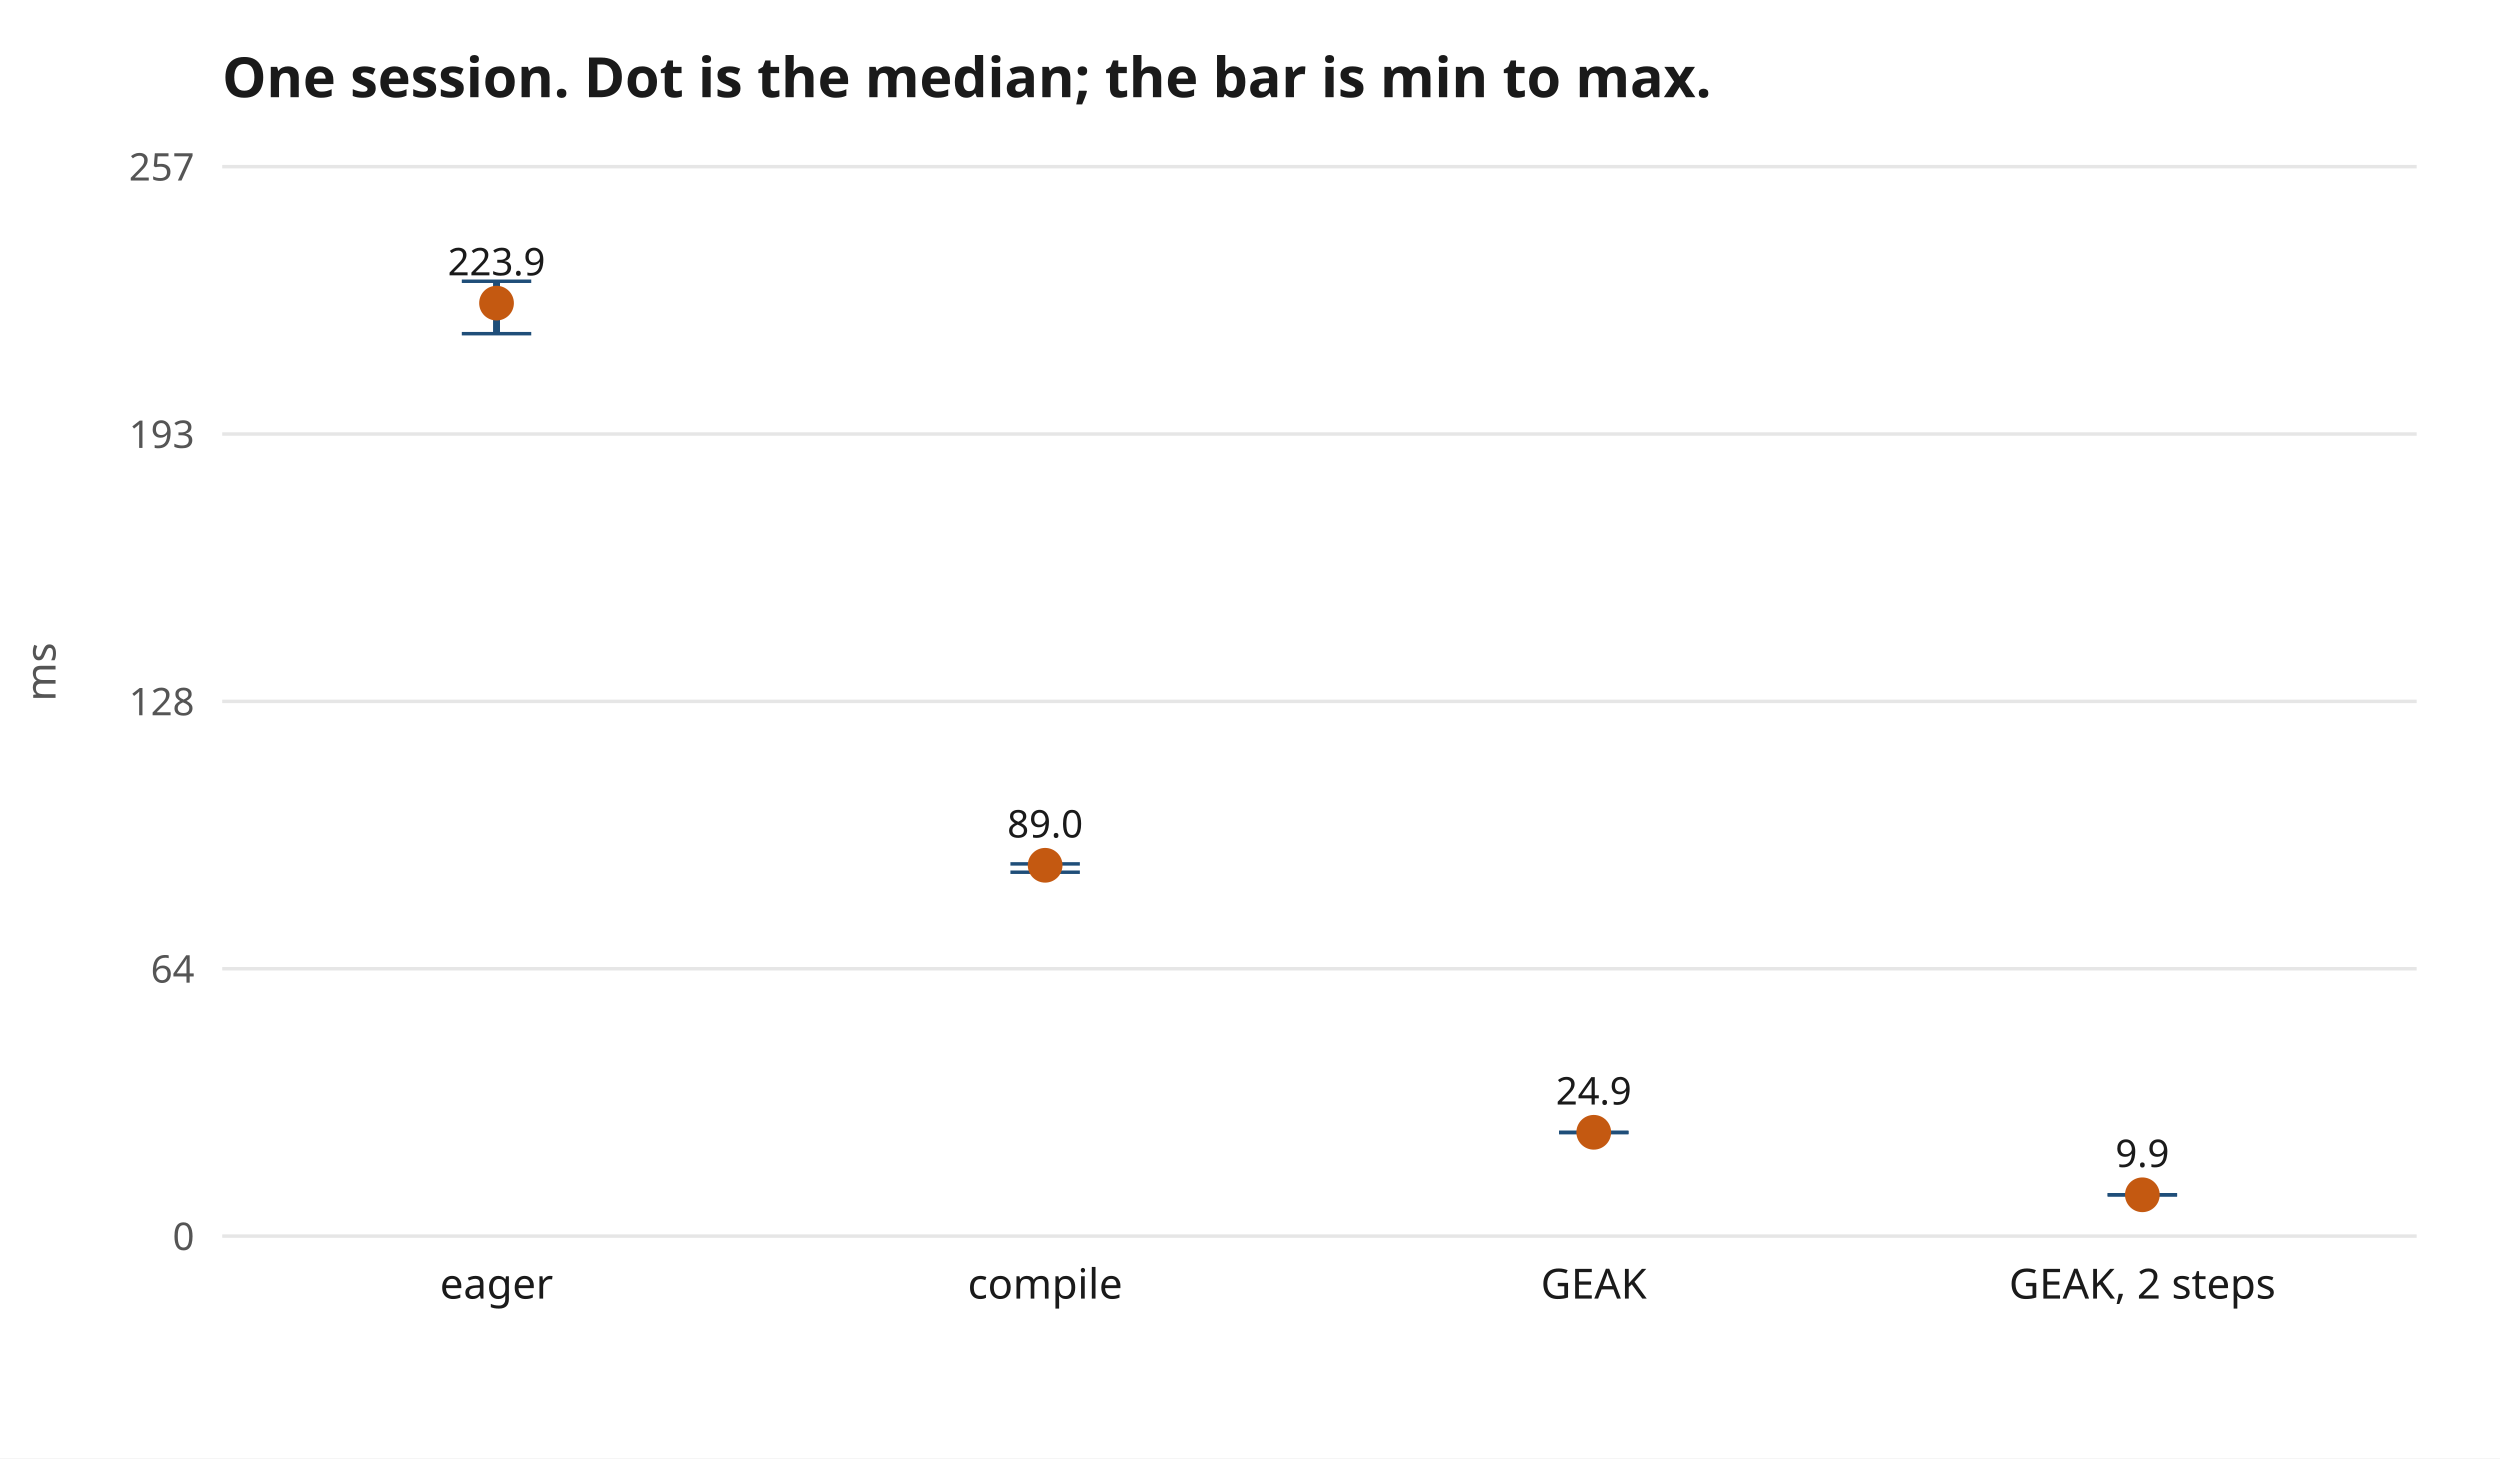
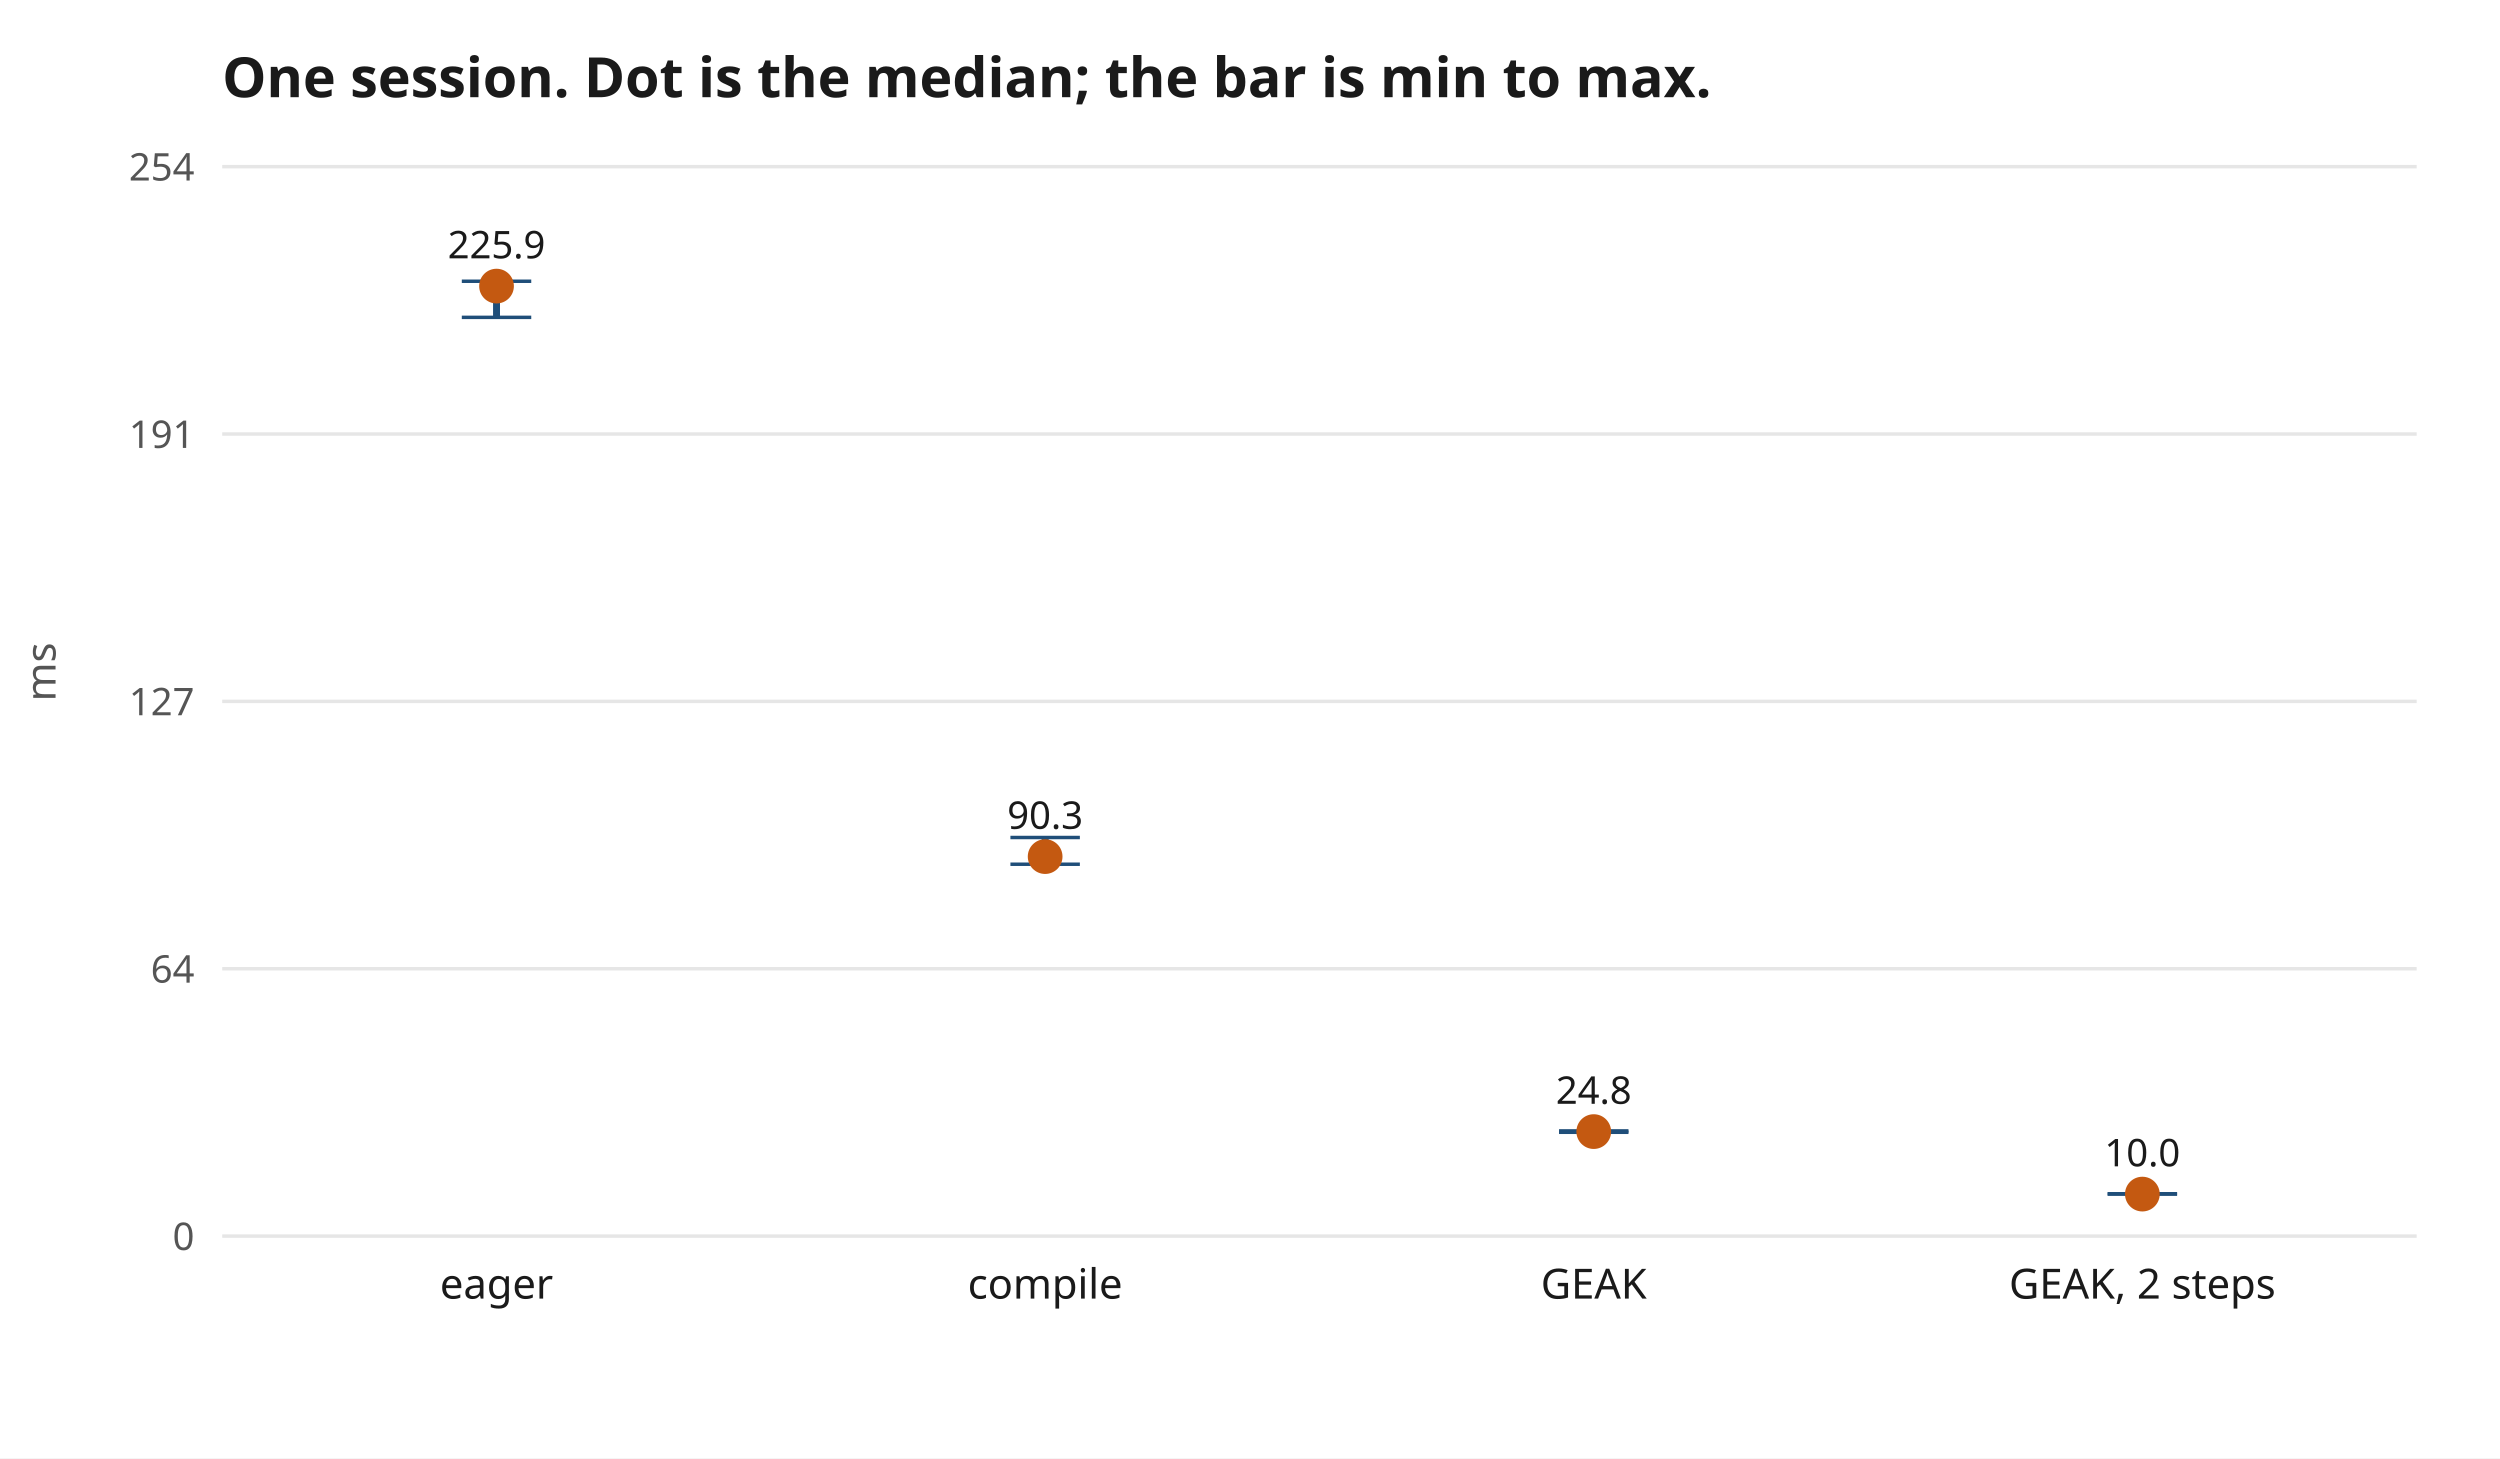
<svg xmlns="http://www.w3.org/2000/svg" width="720" height="420" viewBox="0 0 720 420" role="img" aria-label="One session. Dot is the median; the bar is min to max.">
  <rect width="100%" height="100%" fill="#ffffff" />
  <style>text{font-family:sans-serif;fill:#1a1a1a} .muted{fill:#555}</style>
  <text x="64" y="28" font-size="16" font-weight="600">One session. Dot is the median; the bar is min to max.</text>
  <line x1="64" y1="356.0" x2="696" y2="356.0" stroke="#e6e6e6" />
  <text x="56" y="360.0" font-size="11" text-anchor="end" class="muted">0</text>
  <line x1="64" y1="279.0" x2="696" y2="279.0" stroke="#e6e6e6" />
  <text x="56" y="283.0" font-size="11" text-anchor="end" class="muted">64</text>
  <line x1="64" y1="202.0" x2="696" y2="202.0" stroke="#e6e6e6" />
-   <text x="56" y="206.0" font-size="11" text-anchor="end" class="muted">128</text>
+   <text x="56" y="206.0" font-size="11" text-anchor="end" class="muted">127</text>
  <line x1="64" y1="125.0" x2="696" y2="125.0" stroke="#e6e6e6" />
-   <text x="56" y="129.0" font-size="11" text-anchor="end" class="muted">193</text>
+   <text x="56" y="129.0" font-size="11" text-anchor="end" class="muted">191</text>
  <line x1="64" y1="48.0" x2="696" y2="48.0" stroke="#e6e6e6" />
-   <text x="56" y="52.0" font-size="11" text-anchor="end" class="muted">257</text>
+   <text x="56" y="52.0" font-size="11" text-anchor="end" class="muted">254</text>
  <text x="16" y="202" font-size="12" transform="rotate(-90 16 202)" class="muted">ms</text>
-   <line x1="143.0" y1="96.1" x2="143.0" y2="81.0" stroke="#1f4e79" stroke-width="2" />
-   <line x1="133.0" y1="96.1" x2="153.0" y2="96.1" stroke="#1f4e79" />
+   <line x1="143.0" y1="91.4" x2="143.0" y2="81.0" stroke="#1f4e79" stroke-width="2" />
+   <line x1="133.0" y1="91.4" x2="153.0" y2="91.4" stroke="#1f4e79" />
  <line x1="133.0" y1="81.0" x2="153.0" y2="81.0" stroke="#1f4e79" />
-   <circle cx="143.0" cy="87.3" r="5" fill="#c45911" />
-   <text x="143.0" y="79.3" font-size="11" text-anchor="middle">223.9</text>
+   <circle cx="143.0" cy="82.4" r="5" fill="#c45911" />
+   <text x="143.0" y="74.4" font-size="11" text-anchor="middle">225.9</text>
  <text x="143.0" y="374" font-size="12" text-anchor="middle">eager</text>
-   <line x1="301.0" y1="251.2" x2="301.0" y2="248.8" stroke="#1f4e79" stroke-width="2" />
-   <line x1="291.0" y1="251.2" x2="311.0" y2="251.2" stroke="#1f4e79" />
-   <line x1="291.0" y1="248.8" x2="311.0" y2="248.8" stroke="#1f4e79" />
-   <circle cx="301.0" cy="249.2" r="5" fill="#c45911" />
-   <text x="301.0" y="241.2" font-size="11" text-anchor="middle">89.0</text>
+   <line x1="301.0" y1="248.9" x2="301.0" y2="241.2" stroke="#1f4e79" stroke-width="2" />
+   <line x1="291.0" y1="248.9" x2="311.0" y2="248.9" stroke="#1f4e79" />
+   <line x1="291.0" y1="241.2" x2="311.0" y2="241.2" stroke="#1f4e79" />
+   <circle cx="301.0" cy="246.7" r="5" fill="#c45911" />
+   <text x="301.0" y="238.7" font-size="11" text-anchor="middle">90.3</text>
  <text x="301.0" y="374" font-size="12" text-anchor="middle">compile</text>
-   <line x1="459.0" y1="326.2" x2="459.0" y2="326.1" stroke="#1f4e79" stroke-width="2" />
-   <line x1="449.0" y1="326.2" x2="469.0" y2="326.2" stroke="#1f4e79" />
+   <line x1="459.0" y1="326.1" x2="459.0" y2="325.7" stroke="#1f4e79" stroke-width="2" />
  <line x1="449.0" y1="326.1" x2="469.0" y2="326.1" stroke="#1f4e79" />
-   <circle cx="459.0" cy="326.1" r="5" fill="#c45911" />
-   <text x="459.0" y="318.1" font-size="11" text-anchor="middle">24.9</text>
+   <line x1="449.0" y1="325.7" x2="469.0" y2="325.7" stroke="#1f4e79" />
+   <circle cx="459.0" cy="325.9" r="5" fill="#c45911" />
+   <text x="459.0" y="317.9" font-size="11" text-anchor="middle">24.8</text>
  <text x="459.0" y="374" font-size="12" text-anchor="middle">GEAK</text>
-   <line x1="617.0" y1="344.1" x2="617.0" y2="344.1" stroke="#1f4e79" stroke-width="2" />
-   <line x1="607.0" y1="344.1" x2="627.0" y2="344.1" stroke="#1f4e79" />
-   <line x1="607.0" y1="344.1" x2="627.0" y2="344.1" stroke="#1f4e79" />
-   <circle cx="617.0" cy="344.1" r="5" fill="#c45911" />
-   <text x="617.0" y="336.1" font-size="11" text-anchor="middle">9.9</text>
+   <line x1="617.0" y1="343.9" x2="617.0" y2="343.8" stroke="#1f4e79" stroke-width="2" />
+   <line x1="607.0" y1="343.9" x2="627.0" y2="343.9" stroke="#1f4e79" />
+   <line x1="607.0" y1="343.8" x2="627.0" y2="343.8" stroke="#1f4e79" />
+   <circle cx="617.0" cy="343.9" r="5" fill="#c45911" />
+   <text x="617.0" y="335.9" font-size="11" text-anchor="middle">10.0</text>
  <text x="617.0" y="374" font-size="12" text-anchor="middle">GEAK, 2 steps</text>
</svg>
